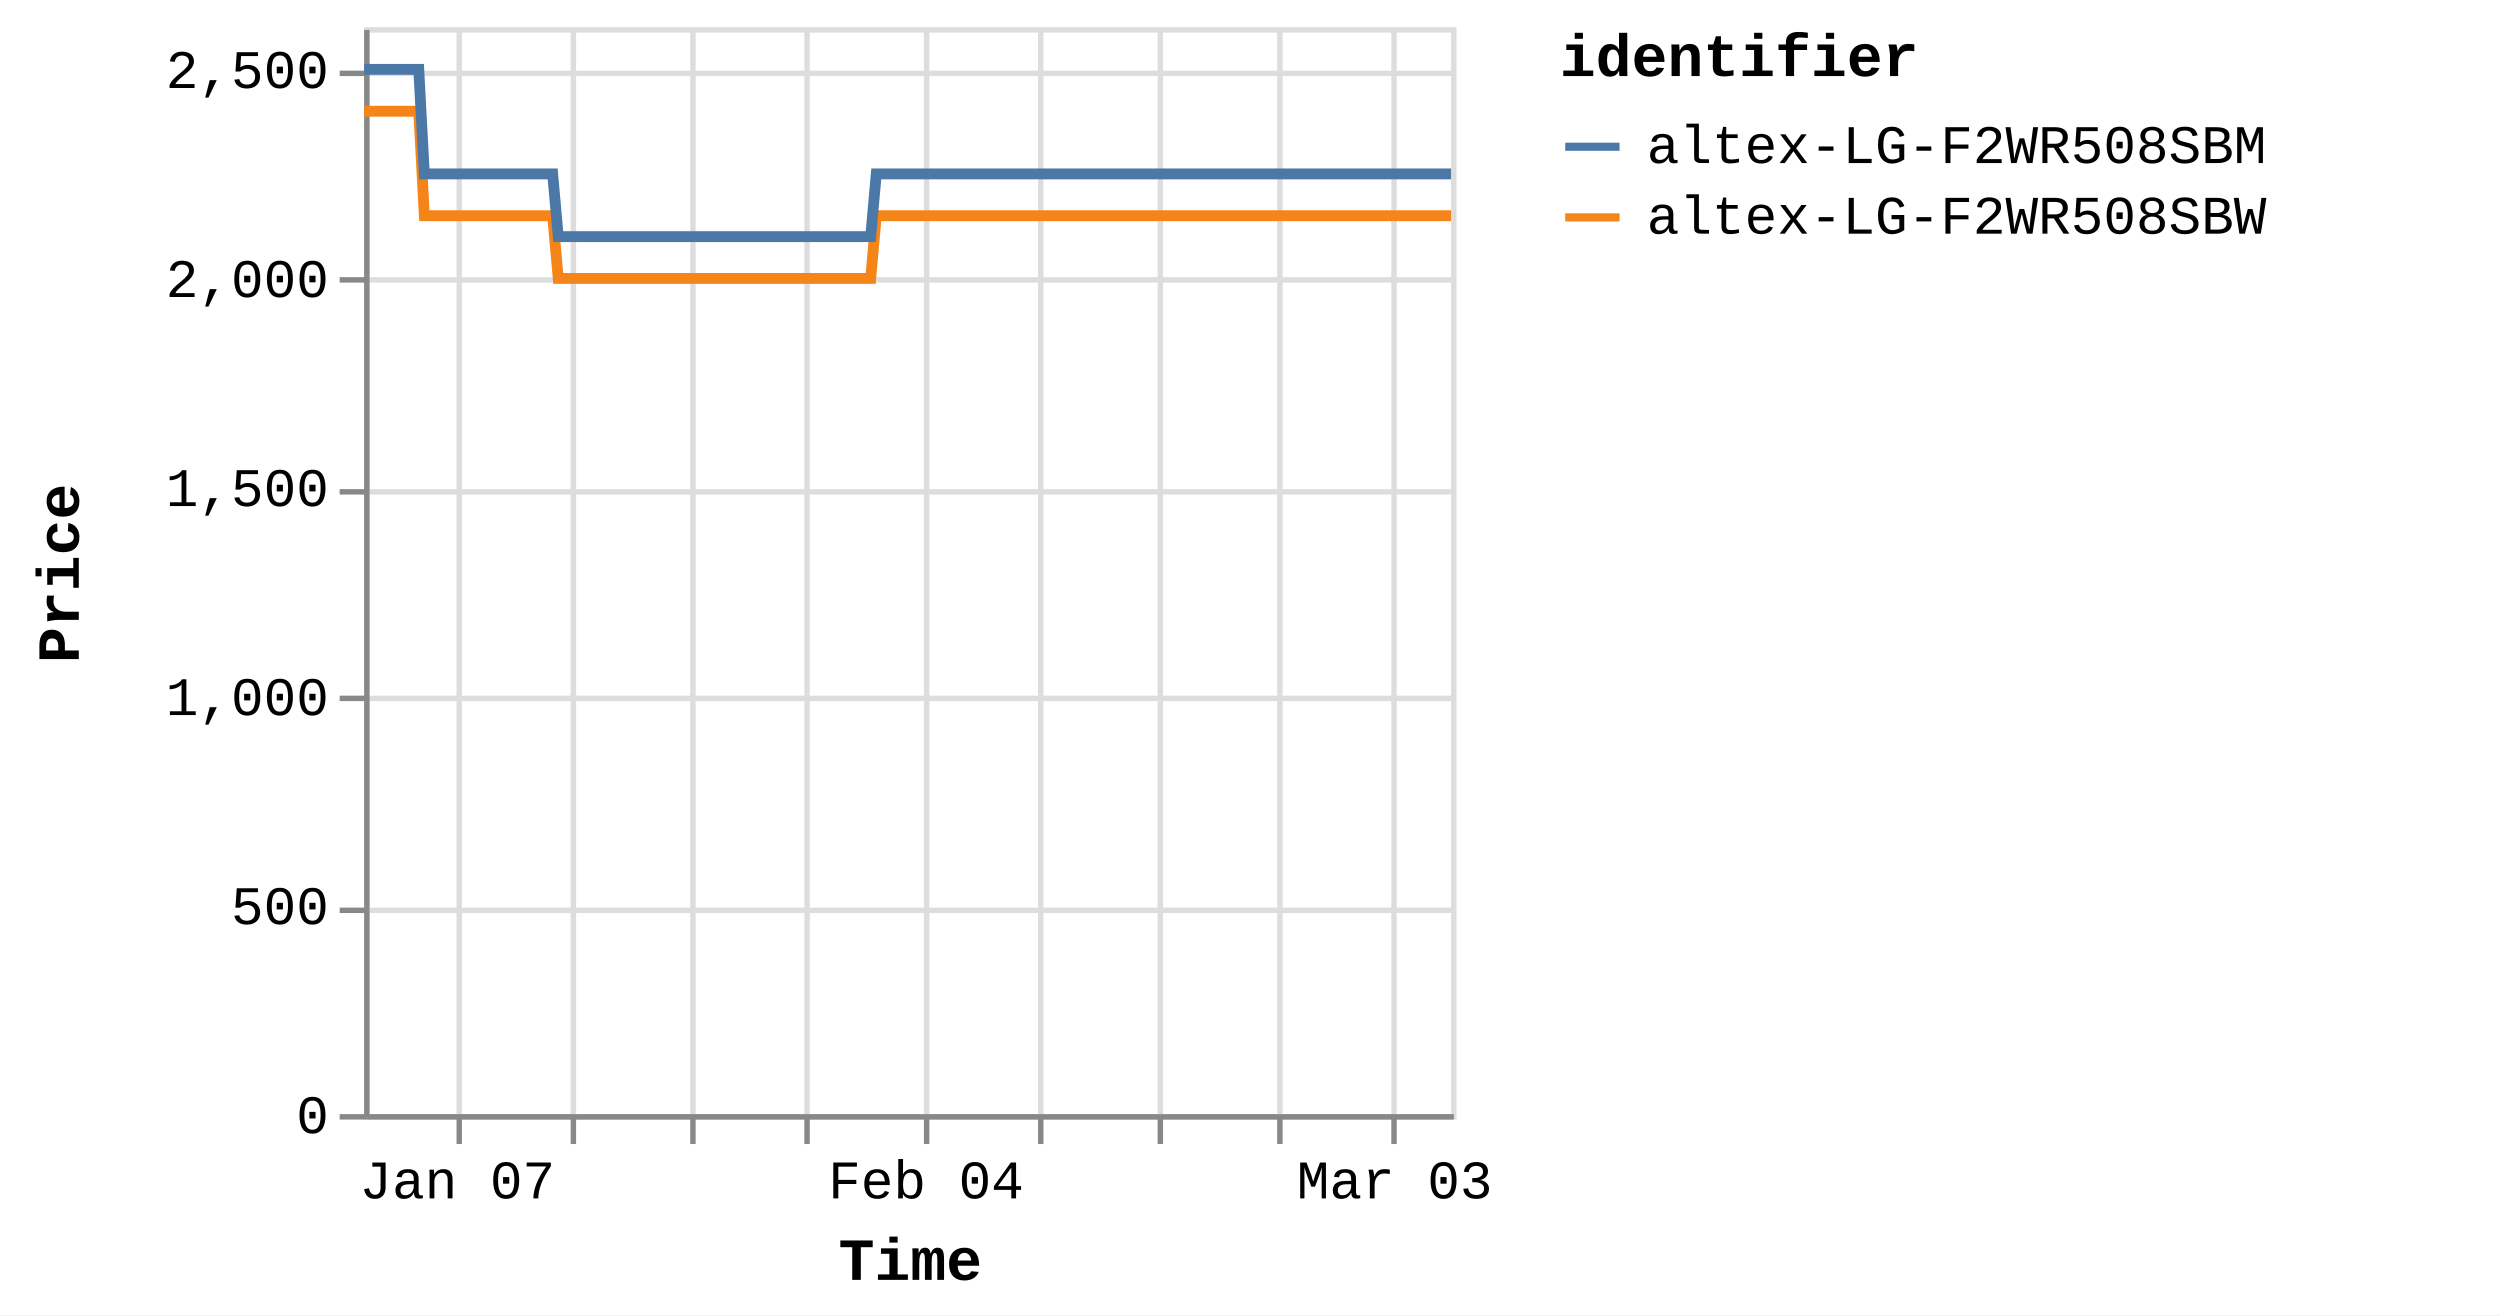
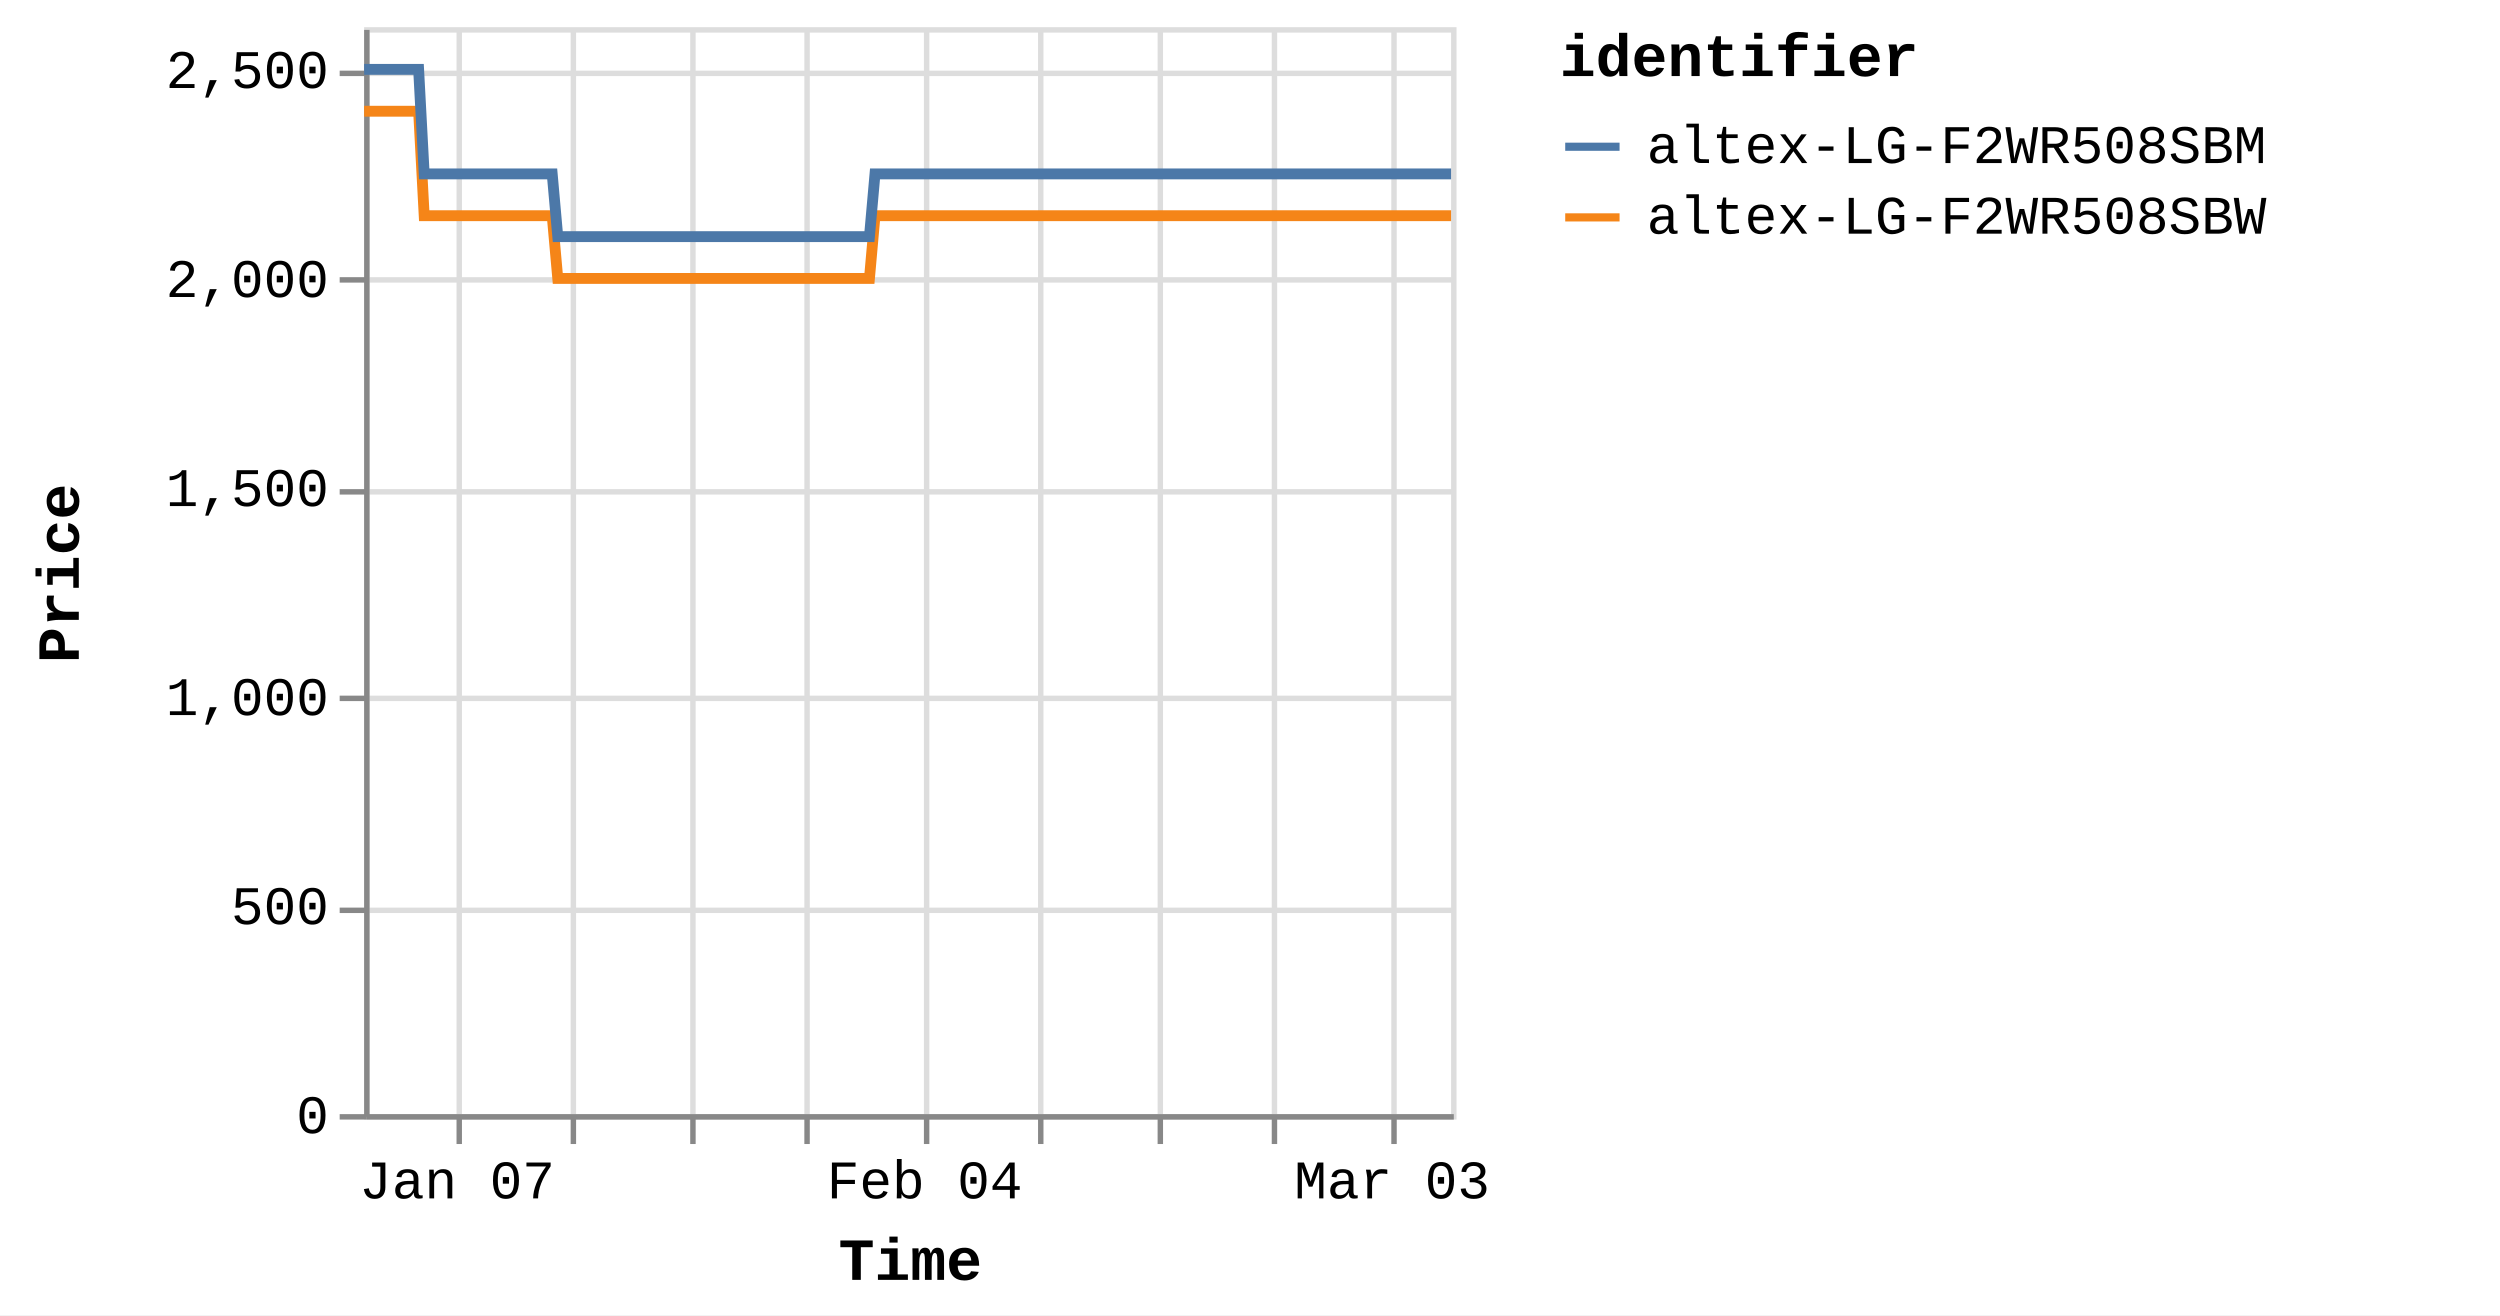
<svg xmlns="http://www.w3.org/2000/svg" version="1.1" class="marks" width="460" height="242" viewBox="0 0 460 242">
  <rect width="460" height="242" fill="white" />
  <g fill="none" stroke-miterlimit="10" transform="translate(67,5)">
    <g class="mark-group role-frame root" role="graphics-object" aria-roledescription="group mark container">
      <g transform="translate(0,0)">
        <path class="background" aria-hidden="true" d="M0.5,0.5h200v200h-200Z" stroke="#ddd" />
        <g>
          <g class="mark-group role-axis" aria-hidden="true">
            <g transform="translate(0.5,200.5)">
              <path class="background" aria-hidden="true" d="M0,0h0v0h0Z" pointer-events="none" />
              <g>
                <g class="mark-rule role-axis-grid" pointer-events="none">
                  <line transform="translate(17,-200)" x2="0" y2="200" stroke="#ddd" stroke-width="1" opacity="1" />
                  <line transform="translate(38,-200)" x2="0" y2="200" stroke="#ddd" stroke-width="1" opacity="1" />
                  <line transform="translate(60,-200)" x2="0" y2="200" stroke="#ddd" stroke-width="1" opacity="1" />
                  <line transform="translate(81,-200)" x2="0" y2="200" stroke="#ddd" stroke-width="1" opacity="1" />
                  <line transform="translate(103,-200)" x2="0" y2="200" stroke="#ddd" stroke-width="1" opacity="1" />
                  <line transform="translate(124,-200)" x2="0" y2="200" stroke="#ddd" stroke-width="1" opacity="1" />
                  <line transform="translate(146,-200)" x2="0" y2="200" stroke="#ddd" stroke-width="1" opacity="1" />
-                   <line transform="translate(168,-200)" x2="0" y2="200" stroke="#ddd" stroke-width="1" opacity="1" />
+                   <line transform="translate(167,-200)" x2="0" y2="200" stroke="#ddd" stroke-width="1" opacity="1" />
                  <line transform="translate(189,-200)" x2="0" y2="200" stroke="#ddd" stroke-width="1" opacity="1" />
                </g>
              </g>
              <path class="foreground" aria-hidden="true" d="" pointer-events="none" display="none" />
            </g>
          </g>
          <g class="mark-group role-axis" aria-hidden="true">
            <g transform="translate(0.5,0.5)">
              <path class="background" aria-hidden="true" d="M0,0h0v0h0Z" pointer-events="none" />
              <g>
                <g class="mark-rule role-axis-grid" pointer-events="none">
                  <line transform="translate(0,200)" x2="200" y2="0" stroke="#ddd" stroke-width="1" opacity="1" />
                  <line transform="translate(0,162)" x2="200" y2="0" stroke="#ddd" stroke-width="1" opacity="1" />
                  <line transform="translate(0,123)" x2="200" y2="0" stroke="#ddd" stroke-width="1" opacity="1" />
                  <line transform="translate(0,85)" x2="200" y2="0" stroke="#ddd" stroke-width="1" opacity="1" />
                  <line transform="translate(0,46)" x2="200" y2="0" stroke="#ddd" stroke-width="1" opacity="1" />
                  <line transform="translate(0,8)" x2="200" y2="0" stroke="#ddd" stroke-width="1" opacity="1" />
                </g>
              </g>
              <path class="foreground" aria-hidden="true" d="" pointer-events="none" display="none" />
            </g>
          </g>
-           <g class="mark-group role-axis" role="graphics-symbol" aria-roledescription="axis" aria-label="X-axis titled 'Time' for a time scale with values from Monday, 01 January 2024, 2:19:43 PM to Wednesday, 06 March 2024, 12:48:54 PM">
+           <g class="mark-group role-axis" role="graphics-symbol" aria-roledescription="axis" aria-label="X-axis titled 'Time' for a time scale with values from Monday, 01 January 2024, 2:19:43 PM to Wednesday, 06 March 2024, 4:40:16 PM">
            <g transform="translate(0.5,200.5)">
              <path class="background" aria-hidden="true" d="M0,0h0v0h0Z" pointer-events="none" />
              <g>
                <g class="mark-rule role-axis-tick" pointer-events="none">
                  <line transform="translate(17,0)" x2="0" y2="5" stroke="#888" stroke-width="1" opacity="1" />
                  <line transform="translate(38,0)" x2="0" y2="5" stroke="#888" stroke-width="1" opacity="1" />
                  <line transform="translate(60,0)" x2="0" y2="5" stroke="#888" stroke-width="1" opacity="1" />
                  <line transform="translate(81,0)" x2="0" y2="5" stroke="#888" stroke-width="1" opacity="1" />
                  <line transform="translate(103,0)" x2="0" y2="5" stroke="#888" stroke-width="1" opacity="1" />
                  <line transform="translate(124,0)" x2="0" y2="5" stroke="#888" stroke-width="1" opacity="1" />
                  <line transform="translate(146,0)" x2="0" y2="5" stroke="#888" stroke-width="1" opacity="1" />
-                   <line transform="translate(168,0)" x2="0" y2="5" stroke="#888" stroke-width="1" opacity="1" />
+                   <line transform="translate(167,0)" x2="0" y2="5" stroke="#888" stroke-width="1" opacity="1" />
                  <line transform="translate(189,0)" x2="0" y2="5" stroke="#888" stroke-width="1" opacity="1" />
                </g>
                <g class="mark-text role-axis-label" pointer-events="none">
-                   <text text-anchor="middle" transform="translate(16.64068,15)" font-family="Liberation Mono" font-size="10px" fill="#000" opacity="1">Jan 07</text>
-                   <text text-anchor="middle" transform="translate(38.20006,15)" font-family="Liberation Mono" font-size="10px" fill="#000" opacity="0">Jan 14</text>
-                   <text text-anchor="middle" transform="translate(59.75944,15)" font-family="Liberation Mono" font-size="10px" fill="#000" opacity="0">Jan 21</text>
-                   <text text-anchor="middle" transform="translate(81.31882,15)" font-family="Liberation Mono" font-size="10px" fill="#000" opacity="0">Jan 28</text>
-                   <text text-anchor="middle" transform="translate(102.8782,15)" font-family="Liberation Mono" font-size="10px" fill="#000" opacity="1">Feb 04</text>
-                   <text text-anchor="middle" transform="translate(124.4376,15)" font-family="Liberation Mono" font-size="10px" fill="#000" opacity="0">Feb 11</text>
-                   <text text-anchor="middle" transform="translate(145.997,15)" font-family="Liberation Mono" font-size="10px" fill="#000" opacity="0">Feb 18</text>
-                   <text text-anchor="middle" transform="translate(167.5563,15)" font-family="Liberation Mono" font-size="10px" fill="#000" opacity="0">Feb 25</text>
-                   <text text-anchor="middle" transform="translate(189.1157,15)" font-family="Liberation Mono" font-size="10px" fill="#000" opacity="1">Mar 03</text>
+                   <text text-anchor="middle" transform="translate(16.59961,15)" font-family="Liberation Mono" font-size="10px" fill="#000" opacity="1">Jan 07</text>
+                   <text text-anchor="middle" transform="translate(38.10577,15)" font-family="Liberation Mono" font-size="10px" fill="#000" opacity="0">Jan 14</text>
+                   <text text-anchor="middle" transform="translate(59.61194,15)" font-family="Liberation Mono" font-size="10px" fill="#000" opacity="0">Jan 21</text>
+                   <text text-anchor="middle" transform="translate(81.1181,15)" font-family="Liberation Mono" font-size="10px" fill="#000" opacity="0">Jan 28</text>
+                   <text text-anchor="middle" transform="translate(102.6243,15)" font-family="Liberation Mono" font-size="10px" fill="#000" opacity="1">Feb 04</text>
+                   <text text-anchor="middle" transform="translate(124.1304,15)" font-family="Liberation Mono" font-size="10px" fill="#000" opacity="0">Feb 11</text>
+                   <text text-anchor="middle" transform="translate(145.6366,15)" font-family="Liberation Mono" font-size="10px" fill="#000" opacity="0">Feb 18</text>
+                   <text text-anchor="middle" transform="translate(167.1428,15)" font-family="Liberation Mono" font-size="10px" fill="#000" opacity="0">Feb 25</text>
+                   <text text-anchor="middle" transform="translate(188.6489,15)" font-family="Liberation Mono" font-size="10px" fill="#000" opacity="1">Mar 03</text>
                </g>
                <g class="mark-rule role-axis-domain" pointer-events="none">
                  <line transform="translate(0,0)" x2="200" y2="0" stroke="#888" stroke-width="1" opacity="1" />
                </g>
                <g class="mark-text role-axis-title" pointer-events="none">
                  <text text-anchor="middle" transform="translate(100,30)" font-family="Liberation Mono" font-size="11px" font-weight="bold" fill="#000" opacity="1">Time</text>
                </g>
              </g>
              <path class="foreground" aria-hidden="true" d="" pointer-events="none" display="none" />
            </g>
          </g>
          <g class="mark-group role-axis" role="graphics-symbol" aria-roledescription="axis" aria-label="Y-axis titled 'Price' for a linear scale with values from 0 to 2,600">
            <g transform="translate(0.5,0.5)">
              <path class="background" aria-hidden="true" d="M0,0h0v0h0Z" pointer-events="none" />
              <g>
                <g class="mark-rule role-axis-tick" pointer-events="none">
                  <line transform="translate(0,200)" x2="-5" y2="0" stroke="#888" stroke-width="1" opacity="1" />
                  <line transform="translate(0,162)" x2="-5" y2="0" stroke="#888" stroke-width="1" opacity="1" />
                  <line transform="translate(0,123)" x2="-5" y2="0" stroke="#888" stroke-width="1" opacity="1" />
                  <line transform="translate(0,85)" x2="-5" y2="0" stroke="#888" stroke-width="1" opacity="1" />
                  <line transform="translate(0,46)" x2="-5" y2="0" stroke="#888" stroke-width="1" opacity="1" />
                  <line transform="translate(0,8)" x2="-5" y2="0" stroke="#888" stroke-width="1" opacity="1" />
                </g>
                <g class="mark-text role-axis-label" pointer-events="none">
                  <text text-anchor="end" transform="translate(-7,203)" font-family="Liberation Mono" font-size="10px" fill="#000" opacity="1">0</text>
                  <text text-anchor="end" transform="translate(-7,164.5385)" font-family="Liberation Mono" font-size="10px" fill="#000" opacity="1">500</text>
                  <text text-anchor="end" transform="translate(-7,126.0769)" font-family="Liberation Mono" font-size="10px" fill="#000" opacity="1">1,000</text>
                  <text text-anchor="end" transform="translate(-7,87.61538)" font-family="Liberation Mono" font-size="10px" fill="#000" opacity="1">1,500</text>
                  <text text-anchor="end" transform="translate(-7,49.15385)" font-family="Liberation Mono" font-size="10px" fill="#000" opacity="1">2,000</text>
                  <text text-anchor="end" transform="translate(-7,10.69231)" font-family="Liberation Mono" font-size="10px" fill="#000" opacity="1">2,500</text>
                </g>
                <g class="mark-rule role-axis-domain" pointer-events="none">
                  <line transform="translate(0,200)" x2="0" y2="-200" stroke="#888" stroke-width="1" opacity="1" />
                </g>
                <g class="mark-text role-axis-title" pointer-events="none">
                  <text text-anchor="middle" transform="translate(-51,100) rotate(-90) translate(0,-2)" font-family="Liberation Mono" font-size="11px" font-weight="bold" fill="#000" opacity="1">Price</text>
                </g>
              </g>
              <path class="foreground" aria-hidden="true" d="" pointer-events="none" display="none" />
            </g>
          </g>
          <g class="mark-group role-scope pathgroup" role="graphics-object" aria-roledescription="group mark container">
            <g transform="translate(0,0)">
              <path class="background" aria-hidden="true" d="M0,0h200v200h-200Z" />
              <g>
                <g class="mark-line role-mark marks" role="graphics-object" aria-roledescription="line mark container">
-                   <path aria-label="Time: Jan 01, 2024; Price: 2399; identifier: altex-LG-F2WR508SBW" role="graphics-symbol" aria-roledescription="line mark" d="M0,15.462L0.322,15.462L0.81,15.462L1.837,15.462L2.351,15.462L2.89,15.462L3.381,15.462L3.89,15.462L4.917,15.462L5.43,15.462L5.971,15.462L6.461,15.462L6.969,15.462L7.997,15.462L8.511,15.462L9.05,15.462L9.545,15.462L10.05,15.462L11.078,34.692L11.591,34.692L12.13,34.692L12.623,34.692L13.129,34.692L14.157,34.692L14.67,34.692L15.208,34.692L15.701,34.692L16.209,34.692L17.239,34.692L17.75,34.692L18.287,34.692L18.781,34.692L19.289,34.692L20.319,34.692L20.833,34.692L21.373,34.692L21.865,34.692L22.369,34.692L23.4,34.692L23.912,34.692L24.459,34.692L24.945,34.692L25.449,34.692L26.479,34.692L26.993,34.692L27.533,34.692L28.023,34.692L28.529,34.692L29.558,34.692L30.072,34.692L30.614,34.692L31.105,34.692L31.609,34.692L32.638,34.692L33.152,34.692L33.691,34.692L34.183,34.692L34.689,34.692L35.716,46.231L36.229,46.231L36.767,46.231L37.26,46.231L37.768,46.231L38.798,46.231L39.309,46.231L39.846,46.231L40.339,46.231L40.848,46.231L41.879,46.231L42.393,46.231L42.935,46.231L43.425,46.231L43.928,46.231L44.957,46.231L45.473,46.231L46.013,46.231L46.505,46.231L47.008,46.231L48.038,46.231L48.553,46.231L49.094,46.231L49.584,46.231L50.088,46.231L51.117,46.231L51.631,46.231L52.172,46.231L52.662,46.231L53.17,46.231L54.198,46.231L54.711,46.231L55.252,46.231L55.745,46.231L56.248,46.231L57.277,46.231L57.788,46.231L58.327,46.231L58.822,46.231L59.329,46.231L60.355,46.231L60.868,46.231L61.406,46.231L61.9,46.231L62.408,46.231L63.44,46.231L63.954,46.231L64.496,46.231L64.983,46.231L65.488,46.231L66.518,46.231L67.033,46.231L67.575,46.231L68.066,46.231L68.568,46.231L69.598,46.231L70.113,46.231L70.654,46.231L71.144,46.231L71.648,46.231L72.679,46.231L73.191,46.231L73.734,46.231L74.226,46.231L74.728,46.231L75.756,46.231L76.271,46.231L76.803,46.231L77.296,46.231L77.809,46.231L78.834,46.231L79.349,46.231L79.876,46.231L80.374,46.231L80.887,46.231L81.914,46.231L82.428,46.231L82.957,46.231L83.454,46.231L83.968,46.231L84.994,46.231L85.509,46.231L86.042,46.231L86.535,46.231L87.048,46.231L88.073,46.231L88.587,46.231L89.121,46.231L89.621,46.231L90.127,46.231L91.153,46.231L91.667,46.231L92.202,46.231L92.694,46.231L93.207,46.231L94.233,34.692L94.747,34.692L95.282,34.692L95.773,34.692L96.287,34.692L97.314,34.692L97.827,34.692L98.361,34.692L98.853,34.692L99.367,34.692L100.394,34.692L100.907,34.692L101.436,34.692L101.933,34.692L102.449,34.692L103.476,34.692L103.988,34.692L104.516,34.692L105.013,34.692L105.526,34.692L106.553,34.692L107.069,34.692L107.603,34.692L108.094,34.692L108.606,34.692L109.633,34.692L110.147,34.692L110.682,34.692L111.174,34.692L111.686,34.692L112.713,34.692L113.227,34.692L113.76,34.692L114.256,34.692L114.767,34.692L115.793,34.692L116.308,34.692L116.84,34.692L117.335,34.692L117.846,34.692L118.874,34.692L119.387,34.692L119.918,34.692L120.414,34.692L120.928,34.692L121.953,34.692L122.466,34.692L122.997,34.692L123.493,34.692L124.007,34.692L125.035,34.692L125.547,34.692L126.076,34.692L126.573,34.692L127.086,34.692L128.113,34.692L128.626,34.692L129.163,34.692L129.654,34.692L130.166,34.692L131.192,34.692L131.706,34.692L132.239,34.692L132.74,34.692L133.246,34.692L134.273,34.692L134.786,34.692L135.32,34.692L135.814,34.692L136.325,34.692L137.866,34.692L138.4,34.692L138.893,34.692L139.406,34.692L140.433,34.692L140.946,34.692L141.48,34.692L141.975,34.692L142.486,34.692L143.514,34.692L144.025,34.692L144.555,34.692L145.052,34.692L145.565,34.692L146.593,34.692L147.108,34.692L147.635,34.692L148.133,34.692L148.646,34.692L149.672,34.692L150.188,34.692L150.722,34.692L151.218,34.692L151.725,34.692L152.754,34.692L153.266,34.692L153.798,34.692L154.294,34.692L154.807,34.692L155.832,34.692L156.346,34.692L156.88,34.692L157.374,34.692L157.886,34.692L158.912,34.692L159.425,34.692L159.959,34.692L160.454,34.692L160.966,34.692L161.992,34.692L162.505,34.692L163.037,34.692L163.532,34.692L164.048,34.692L165.072,34.692L165.585,34.692L166.114,34.692L166.611,34.692L167.124,34.692L168.151,34.692L168.666,34.692L169.194,34.692L169.694,34.692L170.204,34.692L171.231,34.692L171.747,34.692L172.279,34.692L172.773,34.692L173.284,34.692L174.311,34.692L174.825,34.692L175.358,34.692L175.853,34.692L176.365,34.692L177.392,34.692L177.905,34.692L178.438,34.692L178.934,34.692L179.445,34.692L180.471,34.692L180.984,34.692L181.516,34.692L182.011,34.692L182.524,34.692L183.551,34.692L184.066,34.692L184.598,34.692L185.092,34.692L185.605,34.692L186.631,34.692L187.145,34.692L187.677,34.692L188.171,34.692L188.685,34.692L189.711,34.692L190.224,34.692L190.753,34.692L191.251,34.692L191.765,34.692L192.838,34.692L193.539,34.692L193.846,34.692L194.334,34.692L194.845,34.692L195.87,34.692L196.384,34.692L196.921,34.692L197.412,34.692L197.924,34.692L198.95,34.692L199.468,34.692L200,34.692" stroke="#f58518" stroke-width="2" />
+                   <path aria-label="Time: Jan 01, 2024; Price: 2399; identifier: altex-LG-F2WR508SBW" role="graphics-symbol" aria-roledescription="line mark" d="M0,15.462L0.322,15.462L0.808,15.462L1.832,15.462L2.345,15.462L2.883,15.462L3.372,15.462L3.88,15.462L4.905,15.462L5.417,15.462L5.956,15.462L6.445,15.462L6.952,15.462L7.977,15.462L8.49,15.462L9.027,15.462L9.521,15.462L10.025,15.462L11.051,34.692L11.562,34.692L12.1,34.692L12.592,34.692L13.097,34.692L14.122,34.692L14.634,34.692L15.17,34.692L15.662,34.692L16.169,34.692L17.197,34.692L17.706,34.692L18.242,34.692L18.734,34.692L19.242,34.692L20.269,34.692L20.782,34.692L21.321,34.692L21.811,34.692L22.313,34.692L23.342,34.692L23.853,34.692L24.398,34.692L24.884,34.692L25.386,34.692L26.414,34.692L26.926,34.692L27.465,34.692L27.954,34.692L28.459,34.692L29.485,34.692L29.998,34.692L30.538,34.692L31.028,34.692L31.531,34.692L32.557,34.692L33.07,34.692L33.608,34.692L34.099,34.692L34.604,34.692L35.628,46.231L36.139,46.231L36.676,46.231L37.168,46.231L37.675,46.231L38.703,46.231L39.211,46.231L39.748,46.231L40.239,46.231L40.748,46.231L41.775,46.231L42.288,46.231L42.829,46.231L43.318,46.231L43.82,46.231L44.846,46.231L45.361,46.231L45.9,46.231L46.391,46.231L46.892,46.231L47.919,46.231L48.433,46.231L48.973,46.231L49.462,46.231L49.965,46.231L50.991,46.231L51.503,46.231L52.043,46.231L52.532,46.231L53.038,46.231L54.064,46.231L54.576,46.231L55.116,46.231L55.607,46.231L56.109,46.231L57.136,46.231L57.645,46.231L58.183,46.231L58.676,46.231L59.182,46.231L60.206,46.231L60.718,46.231L61.255,46.231L61.747,46.231L62.254,46.231L63.283,46.231L63.796,46.231L64.336,46.231L64.823,46.231L65.327,46.231L66.353,46.231L66.868,46.231L67.408,46.231L67.898,46.231L68.399,46.231L69.426,46.231L69.94,46.231L70.48,46.231L70.969,46.231L71.471,46.231L72.5,46.231L73.011,46.231L73.552,46.231L74.043,46.231L74.543,46.231L75.569,46.231L76.082,46.231L76.613,46.231L77.105,46.231L77.617,46.231L78.639,46.231L79.153,46.231L79.679,46.231L80.176,46.231L80.687,46.231L81.712,46.231L82.224,46.231L82.752,46.231L83.248,46.231L83.76,46.231L84.784,46.231L85.298,46.231L85.829,46.231L86.321,46.231L86.833,46.231L87.856,46.231L88.368,46.231L88.901,46.231L89.4,46.231L89.904,46.231L90.928,46.231L91.441,46.231L91.974,46.231L92.465,46.231L92.977,46.231L94.001,34.692L94.513,34.692L95.047,34.692L95.537,34.692L96.049,34.692L97.074,34.692L97.585,34.692L98.118,34.692L98.609,34.692L99.122,34.692L100.146,34.692L100.658,34.692L101.186,34.692L101.682,34.692L102.196,34.692L103.221,34.692L103.731,34.692L104.258,34.692L104.754,34.692L105.266,34.692L106.29,34.692L106.804,34.692L107.337,34.692L107.828,34.692L108.338,34.692L109.362,34.692L109.875,34.692L110.408,34.692L110.9,34.692L111.411,34.692L112.435,34.692L112.948,34.692L113.479,34.692L113.974,34.692L114.483,34.692L115.507,34.692L116.021,34.692L116.552,34.692L117.046,34.692L117.555,34.692L118.58,34.692L119.093,34.692L119.622,34.692L120.117,34.692L120.629,34.692L121.652,34.692L122.164,34.692L122.693,34.692L123.188,34.692L123.7,34.692L124.727,34.692L125.237,34.692L125.765,34.692L126.261,34.692L126.772,34.692L127.797,34.692L128.309,34.692L128.844,34.692L129.334,34.692L129.844,34.692L130.868,34.692L131.381,34.692L131.913,34.692L132.413,34.692L132.917,34.692L133.941,34.692L134.453,34.692L134.986,34.692L135.479,34.692L135.989,34.692L137.526,34.692L138.058,34.692L138.55,34.692L139.062,34.692L140.086,34.692L140.598,34.692L141.131,34.692L141.625,34.692L142.134,34.692L143.159,34.692L143.67,34.692L144.198,34.692L144.694,34.692L145.206,34.692L146.231,34.692L146.745,34.692L147.271,34.692L147.767,34.692L148.279,34.692L149.303,34.692L149.817,34.692L150.35,34.692L150.845,34.692L151.351,34.692L152.377,34.692L152.888,34.692L153.418,34.692L153.913,34.692L154.425,34.692L155.447,34.692L155.96,34.692L156.493,34.692L156.986,34.692L157.496,34.692L158.52,34.692L159.031,34.692L159.565,34.692L160.058,34.692L160.568,34.692L161.592,34.692L162.104,34.692L162.635,34.692L163.128,34.692L163.643,34.692L164.664,34.692L165.176,34.692L165.704,34.692L166.2,34.692L166.712,34.692L167.736,34.692L168.25,34.692L168.776,34.692L169.276,34.692L169.784,34.692L170.809,34.692L171.323,34.692L171.854,34.692L172.347,34.692L172.857,34.692L173.881,34.692L174.394,34.692L174.925,34.692L175.419,34.692L175.929,34.692L176.954,34.692L177.466,34.692L177.997,34.692L178.493,34.692L179.002,34.692L180.026,34.692L180.537,34.692L181.068,34.692L181.561,34.692L182.073,34.692L183.098,34.692L183.612,34.692L184.143,34.692L184.635,34.692L185.147,34.692L186.171,34.692L186.683,34.692L187.214,34.692L187.706,34.692L188.219,34.692L189.243,34.692L189.754,34.692L190.283,34.692L190.779,34.692L191.291,34.692L192.362,34.692L193.062,34.692L193.368,34.692L193.854,34.692L194.364,34.692L195.387,34.692L195.899,34.692L196.434,34.692L196.924,34.692L197.435,34.692L198.459,34.692L198.976,34.692L199.506,34.692L200,34.692" stroke="#f58518" stroke-width="2" />
                </g>
              </g>
              <path class="foreground" aria-hidden="true" d="" display="none" />
            </g>
            <g transform="translate(0,0)">
              <path class="background" aria-hidden="true" d="M0,0h200v200h-200Z" />
              <g>
                <g class="mark-line role-mark marks" role="graphics-object" aria-roledescription="line mark container">
-                   <path aria-label="Time: Jan 01, 2024; Price: 2499; identifier: altex-LG-F2WR508SBM" role="graphics-symbol" aria-roledescription="line mark" d="M0,7.769L0.322,7.769L0.81,7.769L1.837,7.769L2.351,7.769L2.89,7.769L3.381,7.769L3.89,7.769L4.917,7.769L5.431,7.769L5.971,7.769L6.461,7.769L6.969,7.769L7.997,7.769L8.511,7.769L9.05,7.769L9.545,7.769L10.051,7.769L11.078,27L11.591,27L12.13,27L12.623,27L13.129,27L14.157,27L14.67,27L15.208,27L15.701,27L16.209,27L17.239,27L17.75,27L18.287,27L18.781,27L19.289,27L20.319,27L20.833,27L21.374,27L21.865,27L22.369,27L23.4,27L23.912,27L24.459,27L24.945,27L25.449,27L26.479,27L26.993,27L27.533,27L28.023,27L28.529,27L29.558,27L30.072,27L30.614,27L31.105,27L31.609,27L32.638,27L33.152,27L33.691,27L34.183,27L34.689,27L35.716,38.538L36.229,38.538L36.767,38.538L37.26,38.538L37.768,38.538L38.798,38.538L39.309,38.538L39.846,38.538L40.339,38.538L40.849,38.538L41.879,38.538L42.393,38.538L42.935,38.538L43.425,38.538L43.929,38.538L44.957,38.538L45.473,38.538L46.014,38.538L46.506,38.538L47.008,38.538L48.038,38.538L48.553,38.538L49.094,38.538L49.584,38.538L50.088,38.538L51.117,38.538L51.631,38.538L52.172,38.538L52.662,38.538L53.17,38.538L54.198,38.538L54.711,38.538L55.253,38.538L55.745,38.538L56.248,38.538L57.277,38.538L57.788,38.538L58.327,38.538L58.822,38.538L59.329,38.538L60.355,38.538L60.868,38.538L61.406,38.538L61.9,38.538L62.408,38.538L63.44,38.538L63.954,38.538L64.496,38.538L64.983,38.538L65.488,38.538L66.518,38.538L67.033,38.538L67.575,38.538L68.066,38.538L68.568,38.538L69.598,38.538L70.113,38.538L70.654,38.538L71.144,38.538L71.648,38.538L72.679,38.538L73.191,38.538L73.734,38.538L74.226,38.538L74.728,38.538L75.756,38.538L76.271,38.538L76.803,38.538L77.296,38.538L77.809,38.538L78.834,38.538L79.349,38.538L79.876,38.538L80.374,38.538L80.887,38.538L81.915,38.538L82.428,38.538L82.957,38.538L83.454,38.538L83.968,38.538L84.994,38.538L85.509,38.538L86.042,38.538L86.535,38.538L87.048,38.538L88.073,38.538L88.587,38.538L89.121,38.538L89.621,38.538L90.127,38.538L91.153,38.538L91.667,38.538L92.202,38.538L92.694,38.538L93.207,38.538L94.234,27L94.747,27L95.282,27L95.773,27L96.287,27L97.315,27L97.827,27L98.361,27L98.853,27L99.367,27L100.394,27L100.907,27L101.436,27L101.934,27L102.449,27L103.476,27L103.988,27L104.516,27L105.013,27L105.526,27L106.553,27L107.069,27L107.603,27L108.094,27L108.606,27L109.633,27L110.147,27L110.682,27L111.174,27L111.687,27L112.713,27L113.227,27L113.76,27L114.257,27L114.767,27L115.793,27L116.308,27L116.84,27L117.335,27L117.846,27L118.874,27L119.388,27L119.918,27L120.414,27L120.928,27L121.953,27L122.466,27L122.997,27L123.493,27L124.007,27L125.035,27L125.547,27L126.076,27L126.573,27L127.086,27L128.113,27L128.626,27L129.163,27L129.654,27L130.166,27L131.192,27L131.706,27L132.239,27L132.74,27L133.246,27L134.273,27L134.786,27L135.321,27L135.814,27L136.325,27L137.866,27L138.4,27L138.893,27L139.407,27L140.433,27L140.946,27L141.48,27L141.976,27L142.486,27L143.514,27L144.025,27L144.555,27L145.052,27L145.565,27L146.593,27L147.108,27L147.635,27L148.133,27L148.646,27L149.672,27L150.188,27L150.722,27L151.219,27L151.725,27L152.754,27L153.266,27L153.798,27L154.294,27L154.807,27L155.832,27L156.346,27L156.88,27L157.374,27L157.886,27L158.912,27L159.425,27L159.96,27L160.454,27L160.966,27L161.992,27L162.505,27L163.037,27L163.532,27L164.048,27L165.072,27L165.585,27L166.114,27L166.612,27L167.124,27L168.151,27L168.666,27L169.194,27L169.695,27L170.204,27L171.231,27L171.747,27L172.279,27L172.773,27L173.285,27L174.311,27L174.826,27L175.358,27L175.854,27L176.365,27L177.392,27L177.905,27L178.438,27L178.934,27L179.445,27L180.471,27L180.984,27L181.516,27L182.011,27L182.524,27L183.551,27L184.066,27L184.599,27L185.092,27L185.605,27L186.631,27L187.145,27L187.677,27L188.171,27L188.685,27L189.711,27L190.224,27L190.754,27L191.251,27L191.765,27L192.838,27L193.54,27L193.846,27L194.334,27L194.845,27L195.87,27L196.384,27L196.921,27L197.412,27L197.924,27L198.95,27L199.468,27L200,27" stroke="#4c78a8" stroke-width="2" />
+                   <path aria-label="Time: Jan 01, 2024; Price: 2499; identifier: altex-LG-F2WR508SBM" role="graphics-symbol" aria-roledescription="line mark" d="M0,7.769L0.322,7.769L0.808,7.769L1.832,7.769L2.345,7.769L2.883,7.769L3.372,7.769L3.88,7.769L4.905,7.769L5.417,7.769L5.956,7.769L6.446,7.769L6.952,7.769L7.977,7.769L8.49,7.769L9.027,7.769L9.521,7.769L10.026,7.769L11.051,27L11.563,27L12.1,27L12.592,27L13.097,27L14.122,27L14.634,27L15.17,27L15.662,27L16.169,27L17.197,27L17.706,27L18.242,27L18.734,27L19.242,27L20.269,27L20.782,27L21.321,27L21.811,27L22.314,27L23.342,27L23.853,27L24.399,27L24.884,27L25.386,27L26.414,27L26.926,27L27.465,27L27.954,27L28.459,27L29.485,27L29.998,27L30.538,27L31.028,27L31.531,27L32.557,27L33.07,27L33.608,27L34.099,27L34.604,27L35.628,38.538L36.139,38.538L36.676,38.538L37.168,38.538L37.675,38.538L38.703,38.538L39.212,38.538L39.748,38.538L40.239,38.538L40.748,38.538L41.776,38.538L42.288,38.538L42.829,38.538L43.318,38.538L43.82,38.538L44.846,38.538L45.361,38.538L45.9,38.538L46.391,38.538L46.892,38.538L47.919,38.538L48.433,38.538L48.973,38.538L49.462,38.538L49.965,38.538L50.991,38.538L51.503,38.538L52.044,38.538L52.532,38.538L53.039,38.538L54.064,38.538L54.576,38.538L55.116,38.538L55.607,38.538L56.109,38.538L57.136,38.538L57.645,38.538L58.183,38.538L58.677,38.538L59.183,38.538L60.206,38.538L60.718,38.538L61.255,38.538L61.747,38.538L62.254,38.538L63.283,38.538L63.796,38.538L64.337,38.538L64.823,38.538L65.327,38.538L66.354,38.538L66.868,38.538L67.408,38.538L67.898,38.538L68.399,38.538L69.427,38.538L69.94,38.538L70.48,38.538L70.969,38.538L71.471,38.538L72.5,38.538L73.011,38.538L73.552,38.538L74.043,38.538L74.543,38.538L75.569,38.538L76.083,38.538L76.613,38.538L77.105,38.538L77.617,38.538L78.64,38.538L79.153,38.538L79.679,38.538L80.176,38.538L80.687,38.538L81.712,38.538L82.224,38.538L82.753,38.538L83.248,38.538L83.76,38.538L84.785,38.538L85.298,38.538L85.829,38.538L86.322,38.538L86.833,38.538L87.856,38.538L88.369,38.538L88.901,38.538L89.4,38.538L89.904,38.538L90.928,38.538L91.441,38.538L91.974,38.538L92.465,38.538L92.977,38.538L94.001,27L94.514,27L95.047,27L95.537,27L96.049,27L97.074,27L97.585,27L98.118,27L98.609,27L99.122,27L100.146,27L100.658,27L101.186,27L101.682,27L102.196,27L103.221,27L103.731,27L104.258,27L104.754,27L105.266,27L106.29,27L106.804,27L107.337,27L107.828,27L108.338,27L109.363,27L109.875,27L110.409,27L110.9,27L111.411,27L112.435,27L112.948,27L113.479,27L113.975,27L114.484,27L115.507,27L116.021,27L116.552,27L117.046,27L117.555,27L118.58,27L119.093,27L119.622,27L120.117,27L120.629,27L121.652,27L122.164,27L122.693,27L123.188,27L123.701,27L124.727,27L125.237,27L125.765,27L126.261,27L126.772,27L127.797,27L128.309,27L128.844,27L129.334,27L129.845,27L130.868,27L131.381,27L131.913,27L132.413,27L132.917,27L133.941,27L134.454,27L134.987,27L135.479,27L135.989,27L137.526,27L138.058,27L138.551,27L139.062,27L140.087,27L140.598,27L141.131,27L141.625,27L142.134,27L143.16,27L143.67,27L144.198,27L144.694,27L145.206,27L146.231,27L146.745,27L147.271,27L147.767,27L148.279,27L149.303,27L149.817,27L150.35,27L150.845,27L151.351,27L152.377,27L152.888,27L153.419,27L153.913,27L154.425,27L155.447,27L155.96,27L156.493,27L156.986,27L157.497,27L158.52,27L159.032,27L159.565,27L160.058,27L160.569,27L161.592,27L162.104,27L162.635,27L163.128,27L163.643,27L164.665,27L165.176,27L165.704,27L166.2,27L166.712,27L167.736,27L168.25,27L168.776,27L169.276,27L169.784,27L170.809,27L171.323,27L171.854,27L172.347,27L172.857,27L173.881,27L174.394,27L174.925,27L175.419,27L175.929,27L176.954,27L177.466,27L177.998,27L178.493,27L179.002,27L180.026,27L180.538,27L181.068,27L181.562,27L182.074,27L183.098,27L183.612,27L184.143,27L184.635,27L185.147,27L186.171,27L186.683,27L187.214,27L187.706,27L188.219,27L189.243,27L189.755,27L190.283,27L190.779,27L191.291,27L192.362,27L193.062,27L193.368,27L193.854,27L194.364,27L195.387,27L195.899,27L196.435,27L196.924,27L197.435,27L198.459,27L198.976,27L199.506,27L200,27" stroke="#4c78a8" stroke-width="2" />
                </g>
              </g>
              <path class="foreground" aria-hidden="true" d="" display="none" />
            </g>
          </g>
          <g class="mark-group role-legend" role="graphics-symbol" aria-roledescription="legend" aria-label="Symbol legend titled 'identifier' for stroke color with 2 values: altex-LG-F2WR508SBM, altex-LG-F2WR508SBW">
            <g transform="translate(220,0)">
              <path class="background" aria-hidden="true" d="M0,0h168v40h-168Z" pointer-events="none" />
              <g>
                <g class="mark-group role-legend-entry">
                  <g transform="translate(0,16)">
                    <path class="background" aria-hidden="true" d="M0,0h0v0h0Z" pointer-events="none" />
                    <g>
                      <g class="mark-group role-scope" role="graphics-object" aria-roledescription="group mark container">
                        <g transform="translate(0,0)">
                          <path class="background" aria-hidden="true" d="M0,0h168v11h-168Z" pointer-events="none" opacity="1" />
                          <g>
                            <g class="mark-symbol role-legend-symbol" pointer-events="none">
                              <path transform="translate(6,6)" d="M-5,0L5,0" stroke="#4c78a8" stroke-width="1.5" opacity="1" />
                            </g>
                            <g class="mark-text role-legend-label" pointer-events="none">
                              <text text-anchor="start" transform="translate(16,9)" font-family="Liberation Mono" font-size="10px" fill="#000" opacity="1">altex-LG-F2WR508SBM</text>
                            </g>
                          </g>
                          <path class="foreground" aria-hidden="true" d="" pointer-events="none" display="none" />
                        </g>
                        <g transform="translate(0,13)">
                          <path class="background" aria-hidden="true" d="M0,0h168v11h-168Z" pointer-events="none" opacity="1" />
                          <g>
                            <g class="mark-symbol role-legend-symbol" pointer-events="none">
                              <path transform="translate(6,6)" d="M-5,0L5,0" stroke="#f58518" stroke-width="1.5" opacity="1" />
                            </g>
                            <g class="mark-text role-legend-label" pointer-events="none">
                              <text text-anchor="start" transform="translate(16,9)" font-family="Liberation Mono" font-size="10px" fill="#000" opacity="1">altex-LG-F2WR508SBW</text>
                            </g>
                          </g>
                          <path class="foreground" aria-hidden="true" d="" pointer-events="none" display="none" />
                        </g>
                      </g>
                    </g>
                    <path class="foreground" aria-hidden="true" d="" pointer-events="none" display="none" />
                  </g>
                </g>
                <g class="mark-text role-legend-title" pointer-events="none">
                  <text text-anchor="start" transform="translate(0,9)" font-family="Liberation Mono" font-size="11px" font-weight="bold" fill="#000" opacity="1">identifier</text>
                </g>
              </g>
              <path class="foreground" aria-hidden="true" d="" pointer-events="none" display="none" />
            </g>
          </g>
        </g>
        <path class="foreground" aria-hidden="true" d="" display="none" />
      </g>
    </g>
  </g>
</svg>
